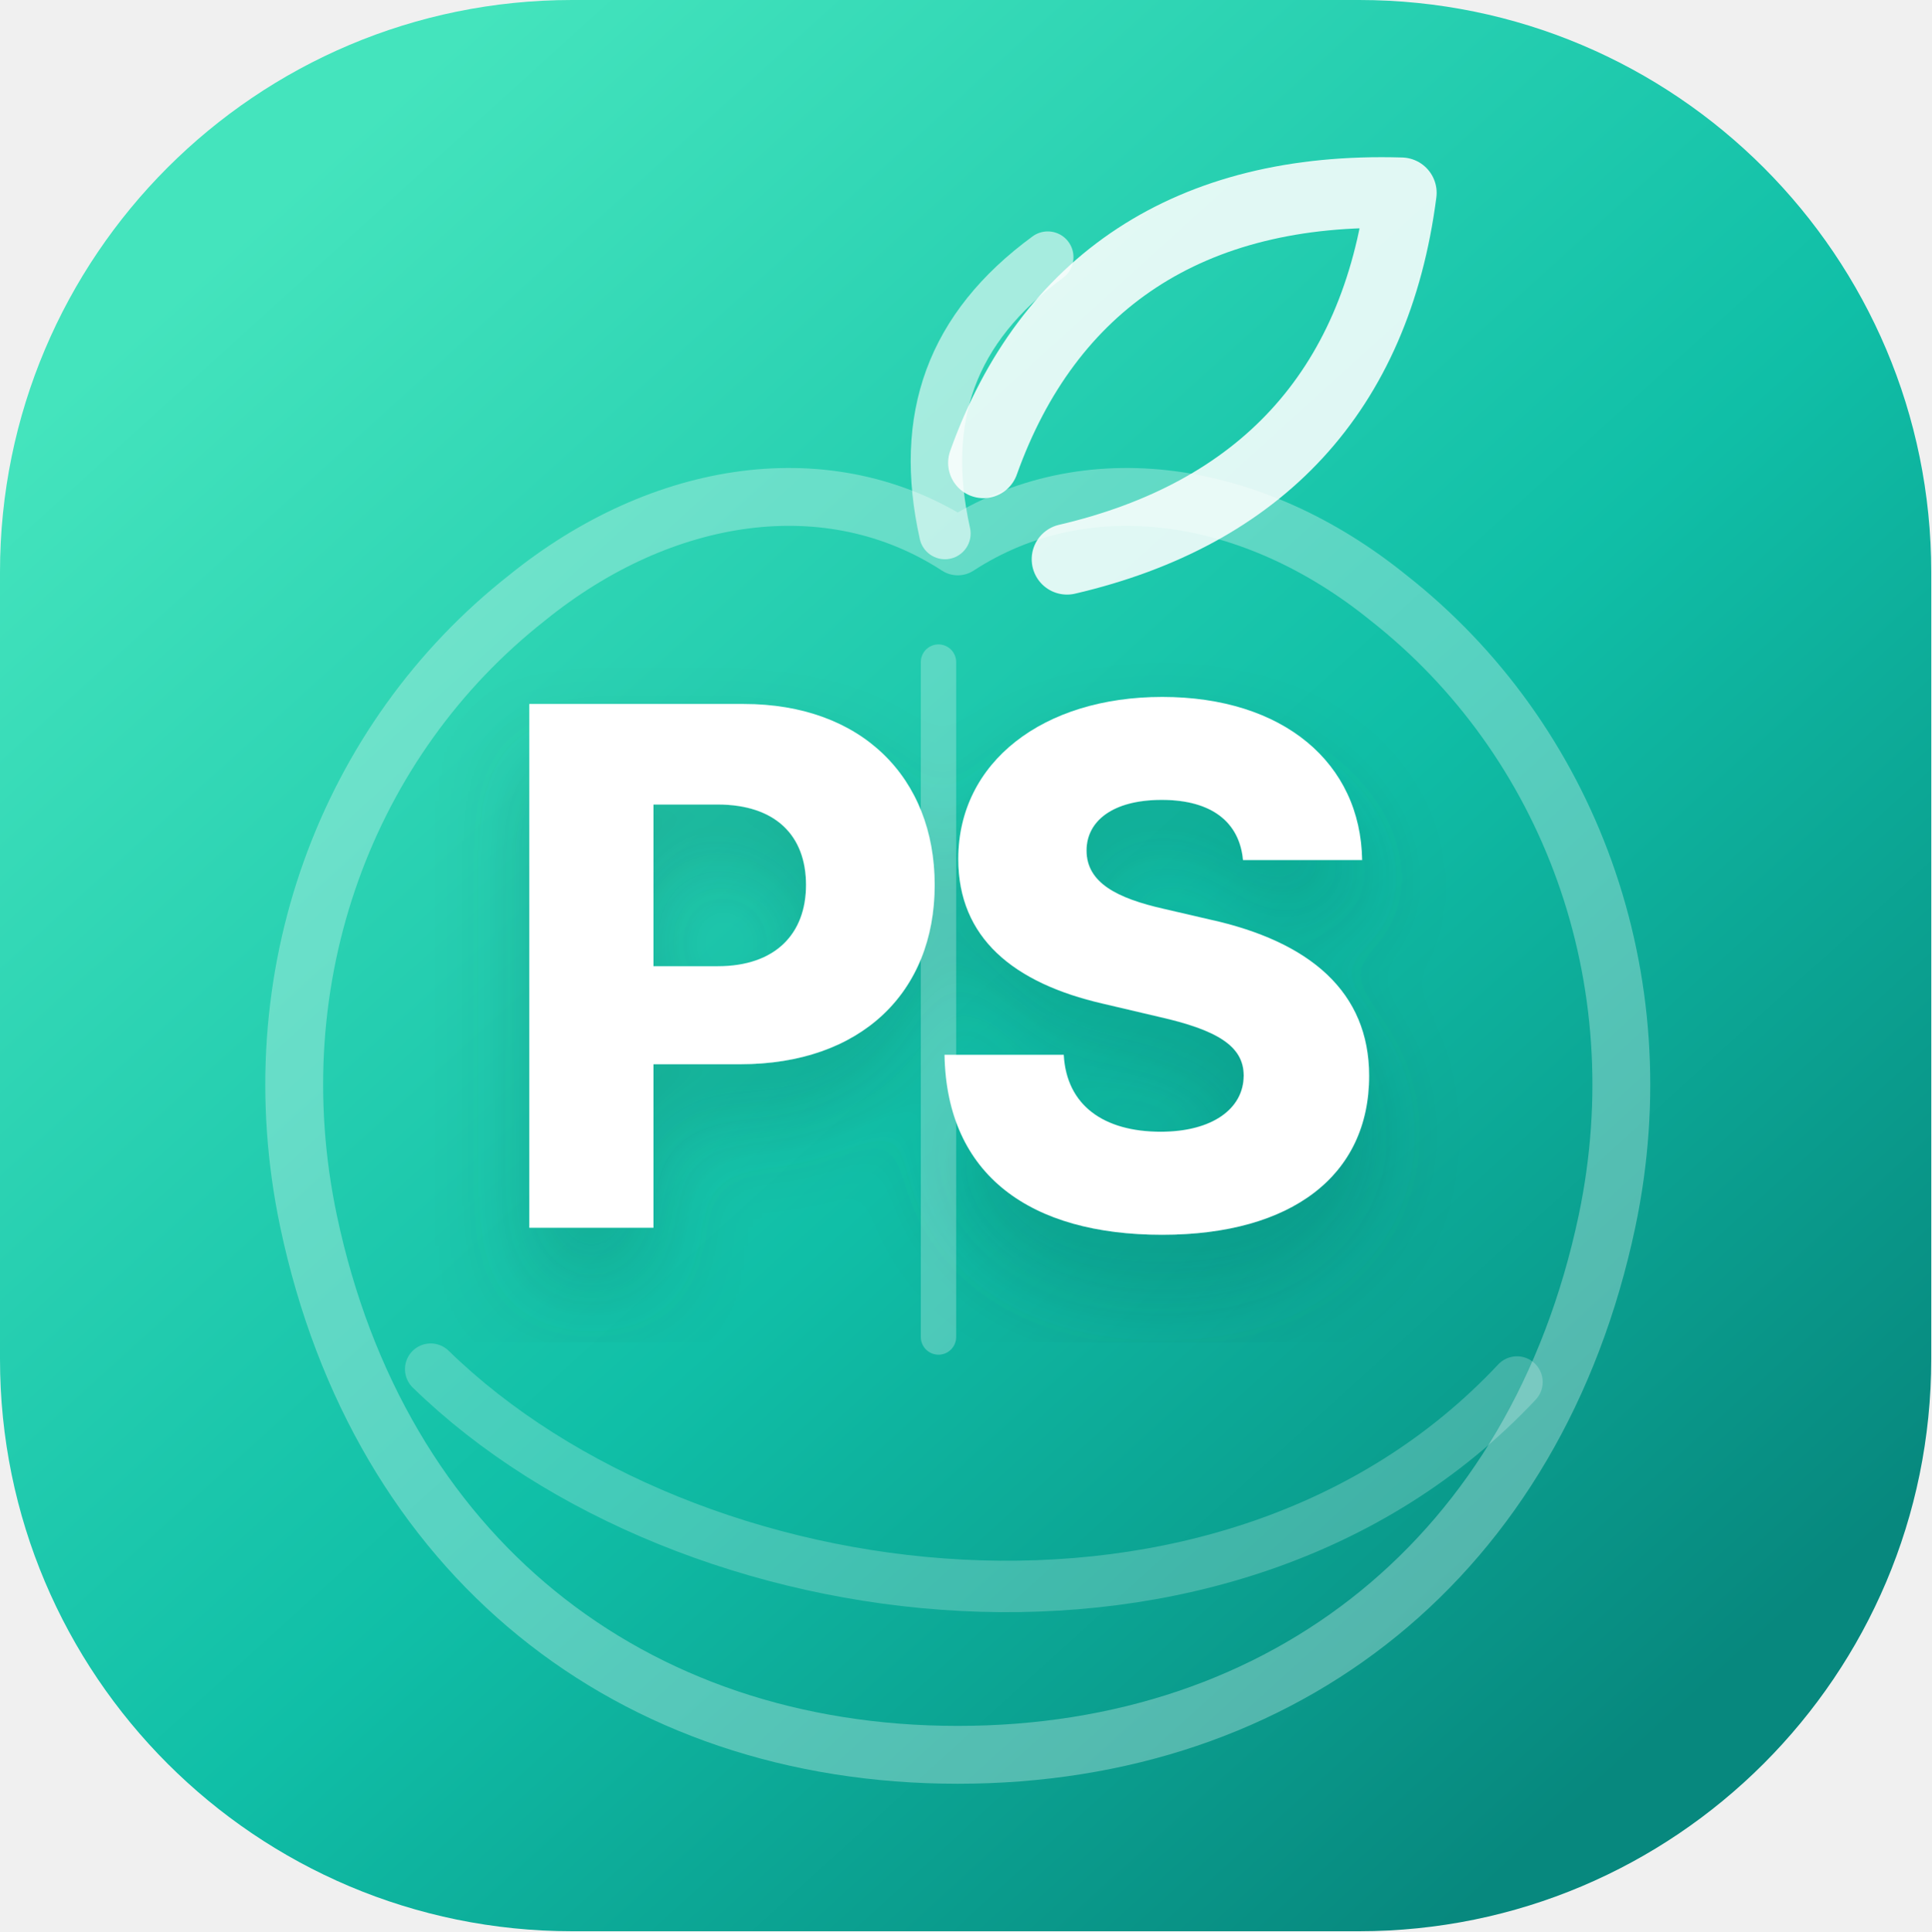
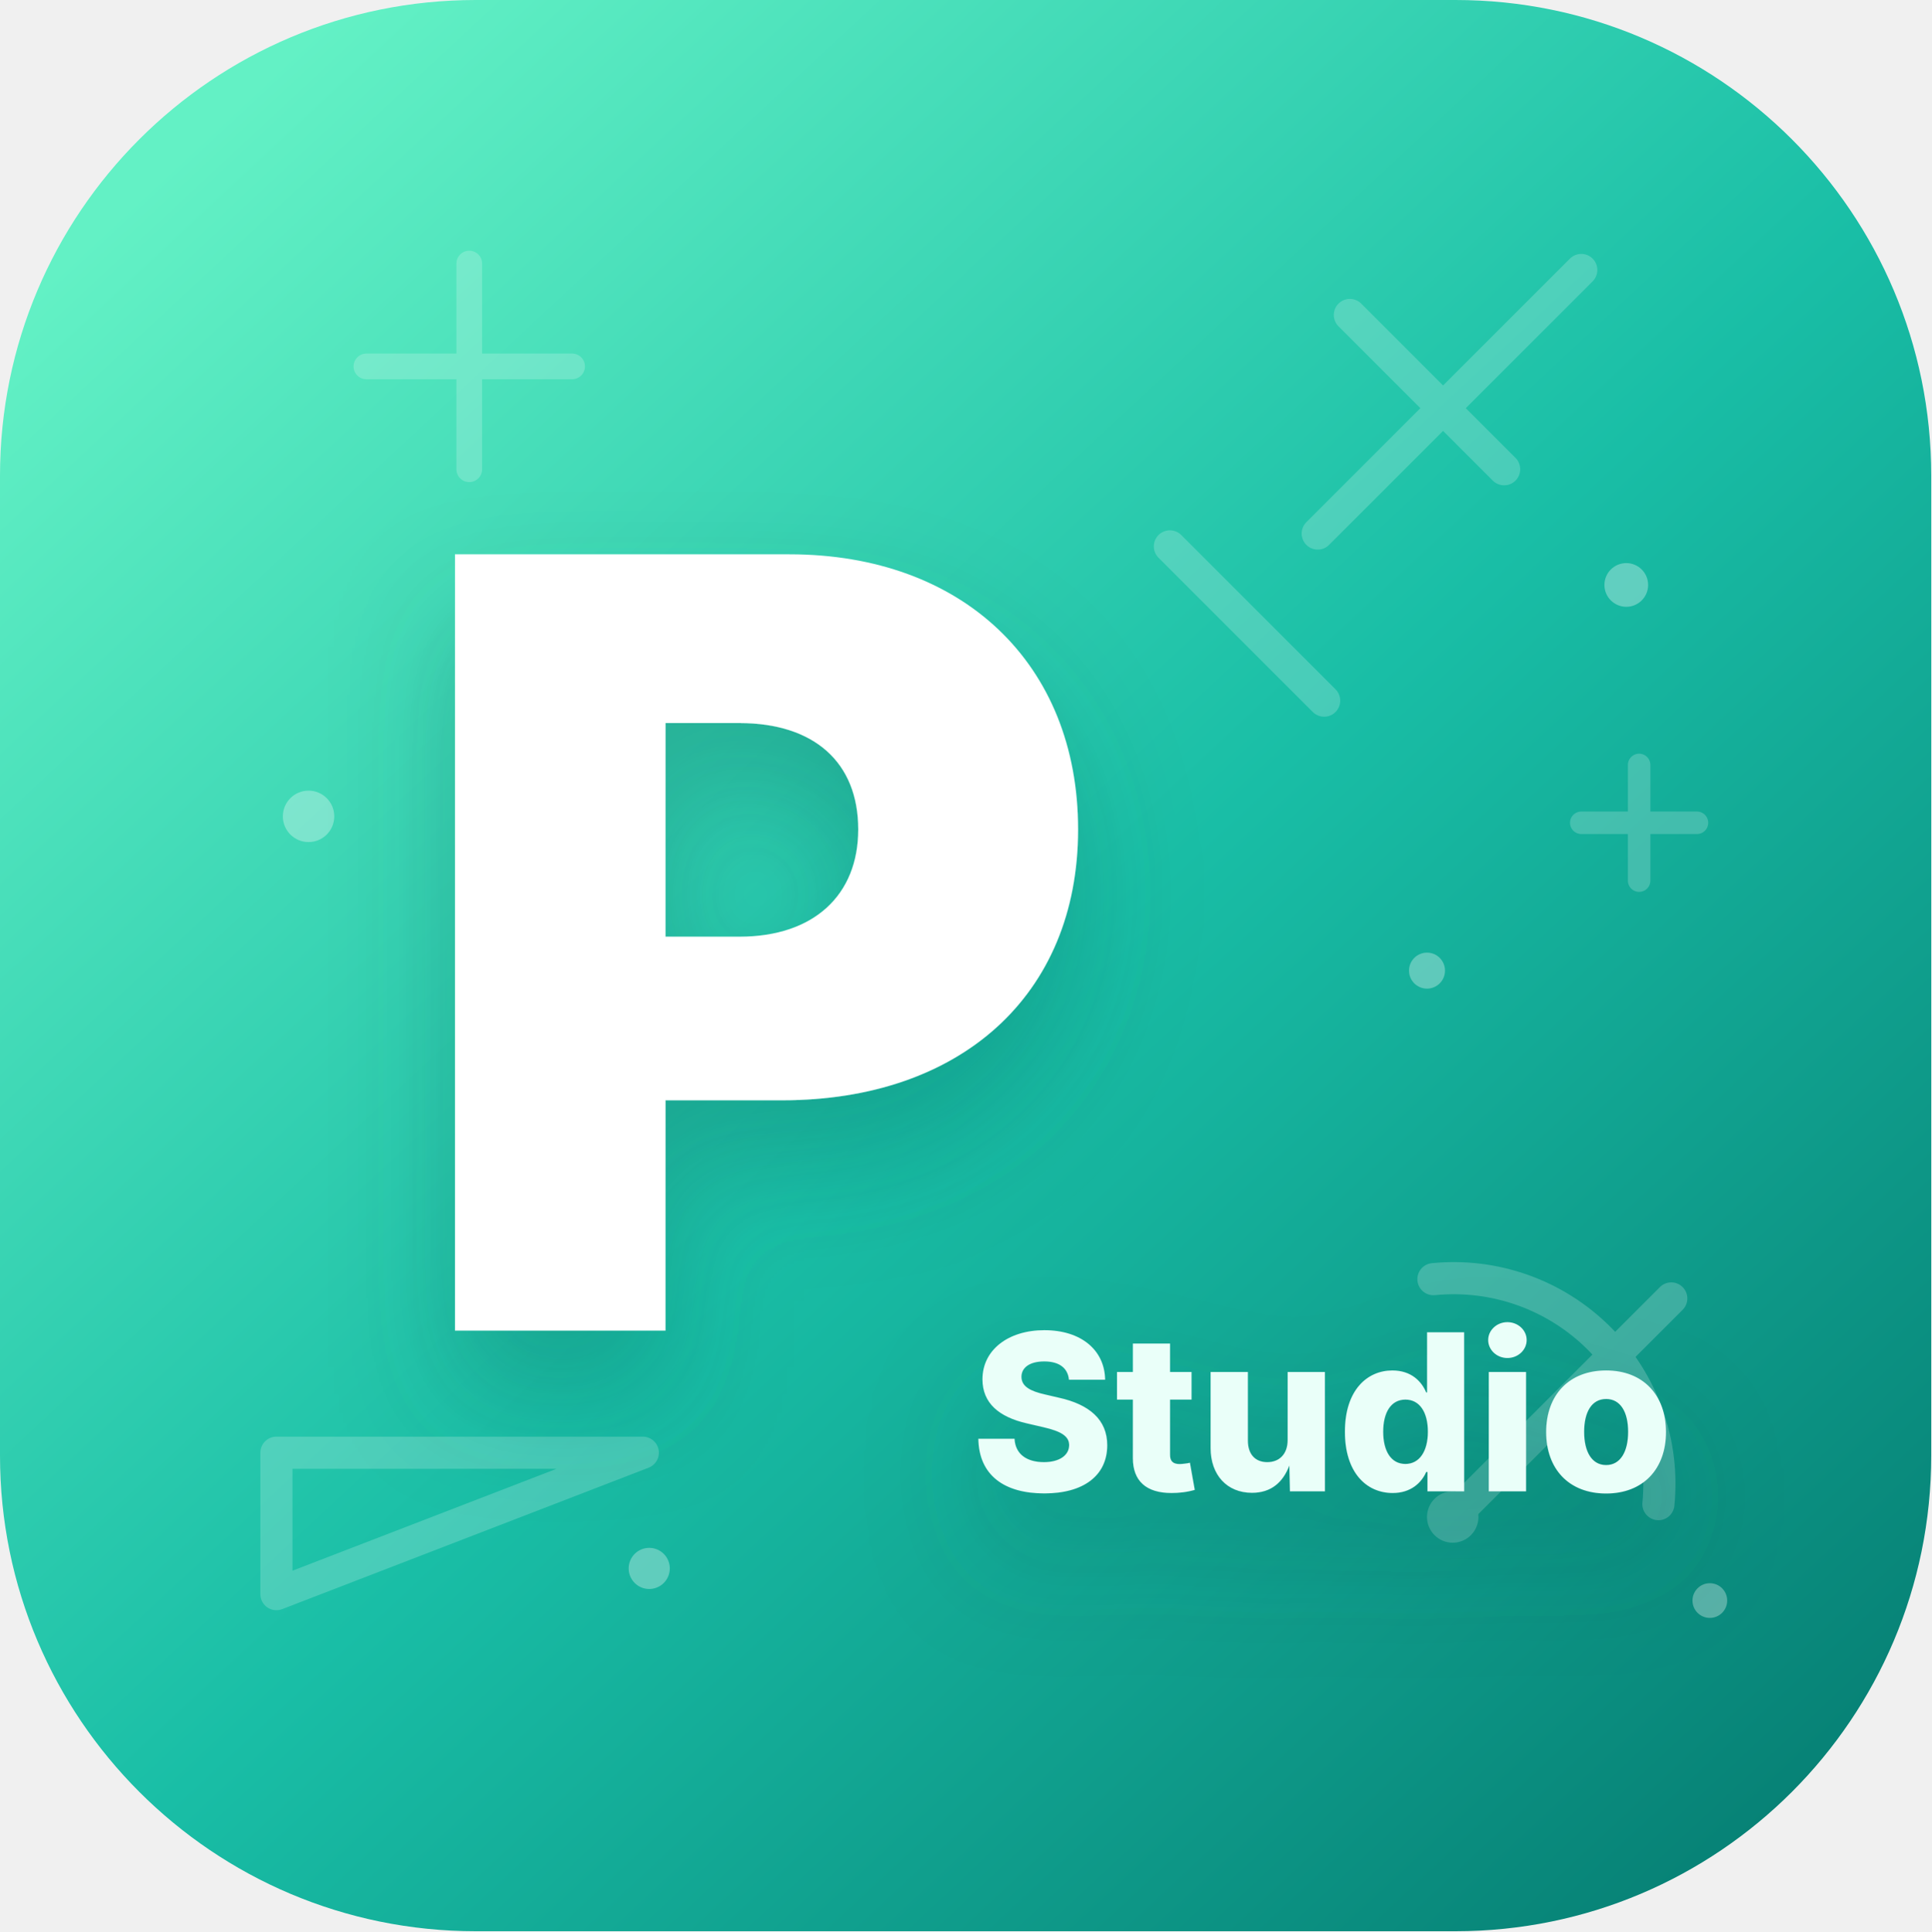
<svg xmlns="http://www.w3.org/2000/svg" viewBox="0 0 300.44 300.44">
  <defs>
-     <linearGradient id="bg" x1="42" y1="32" x2="258" y2="270" gradientUnits="userSpaceOnUse">
-       <stop offset="0" stop-color="#44e4bd" />
-       <stop offset="0.55" stop-color="#10bfa7" />
-       <stop offset="1" stop-color="#07887e" />
+     <linearGradient id="bg" x1="28" y1="24" x2="272" y2="286" gradientUnits="userSpaceOnUse">
+       <stop offset="0" stop-color="#63f1c5" />
+       <stop offset="0.52" stop-color="#19bea6" />
+       <stop offset="1" stop-color="#078276" />
    </linearGradient>
-     <filter id="soft-shadow" x="-20%" y="-20%" width="140%" height="140%">
-       <feDropShadow dx="0" dy="9" stdDeviation="7" flood-color="#00554e" flood-opacity="0.22" />
+     <filter id="letter-shadow" x="-20%" y="-20%" width="140%" height="140%">
+       <feDropShadow dx="0" dy="10" stdDeviation="9" flood-color="#005a53" flood-opacity="0.26" />
    </filter>
  </defs>
-   <rect width="300.44" height="300.44" rx="89" fill="url(#bg)" />
-   <path d="M82 93c-28 22-42 59-34 97 11 52 50 83 101 83s90-31 101-83c8-38-6-75-34-97-21-17-47-21-67-8-20-13-46-9-67 8Z" fill="none" stroke="#fff" stroke-width="9" stroke-linecap="round" stroke-linejoin="round" opacity="0.3" />
-   <path d="M153 72c10-28 32-43 65-42-4 31-22 50-52 57" fill="none" stroke="#fff" stroke-width="11" stroke-linecap="round" stroke-linejoin="round" opacity="0.86" />
-   <path d="M147 83c-4-18 1-32 16-43" fill="none" stroke="#fff" stroke-width="8" stroke-linecap="round" opacity="0.58" />
-   <g filter="url(#soft-shadow)">
-     <text x="76" y="191" fill="#fff" font-family="Inter, SF Pro Display, Helvetica Neue, Arial, sans-serif" font-size="112" font-weight="820">P</text>
-     <text x="143" y="191" fill="#fff" font-family="Inter, SF Pro Display, Helvetica Neue, Arial, sans-serif" font-size="112" font-weight="820">S</text>
+   <rect width="300.44" height="300.44" rx="74" fill="url(#bg)" />
+   <g opacity="0.2" fill="none" stroke="#fff" stroke-linecap="round" stroke-linejoin="round">
+     <path d="M43 226h57l-57 22Z" stroke-width="5" />
+     <path d="M210 49l24 24m-52 12 24 24" stroke-width="5" />
+     <path d="M205 83l41-41" stroke-width="5" />
+     <path d="M223 199a32 32 0 0 1 35 35" stroke-width="5" />
+     <path d="M226 236l34-34" stroke-width="5" />
+     <circle cx="226" cy="236" r="4" fill="#fff" stroke="none" />
+     <path d="M57 57h32m-16-16v32" stroke-width="4" />
+     <path d="M246 128h18m-9-9v18" stroke-width="3.5" />
  </g>
-   <path d="M146 103v105" fill="none" stroke="#fff" stroke-width="5.5" stroke-linecap="round" opacity="0.26" />
-   <path d="M67 213c40 39 124 50 169 2" fill="none" stroke="#fff" stroke-width="8" stroke-linecap="round" opacity="0.22" />
+   <g fill="#fff" opacity="0.32">
+     <circle cx="48" cy="127" r="4" />
+     <circle cx="74" cy="111" r="2.7" />
+     <circle cx="253" cy="91" r="3.4" />
+     <circle cx="222" cy="151" r="2.8" />
+     <circle cx="101" cy="244" r="3.2" />
+     <circle cx="266" cy="249" r="2.7" />
+   </g>
+   <g filter="url(#letter-shadow)">
+     <text x="63" y="207" fill="#fff" font-family="Inter, SF Pro Display, Helvetica Neue, Arial, sans-serif" font-size="166" font-weight="850">P</text>
+     <text x="151" y="232" fill="#eafff9" font-family="Inter, SF Pro Display, Helvetica Neue, Arial, sans-serif" font-size="34" font-weight="760" letter-spacing="0">Studio</text>
+   </g>
</svg>
